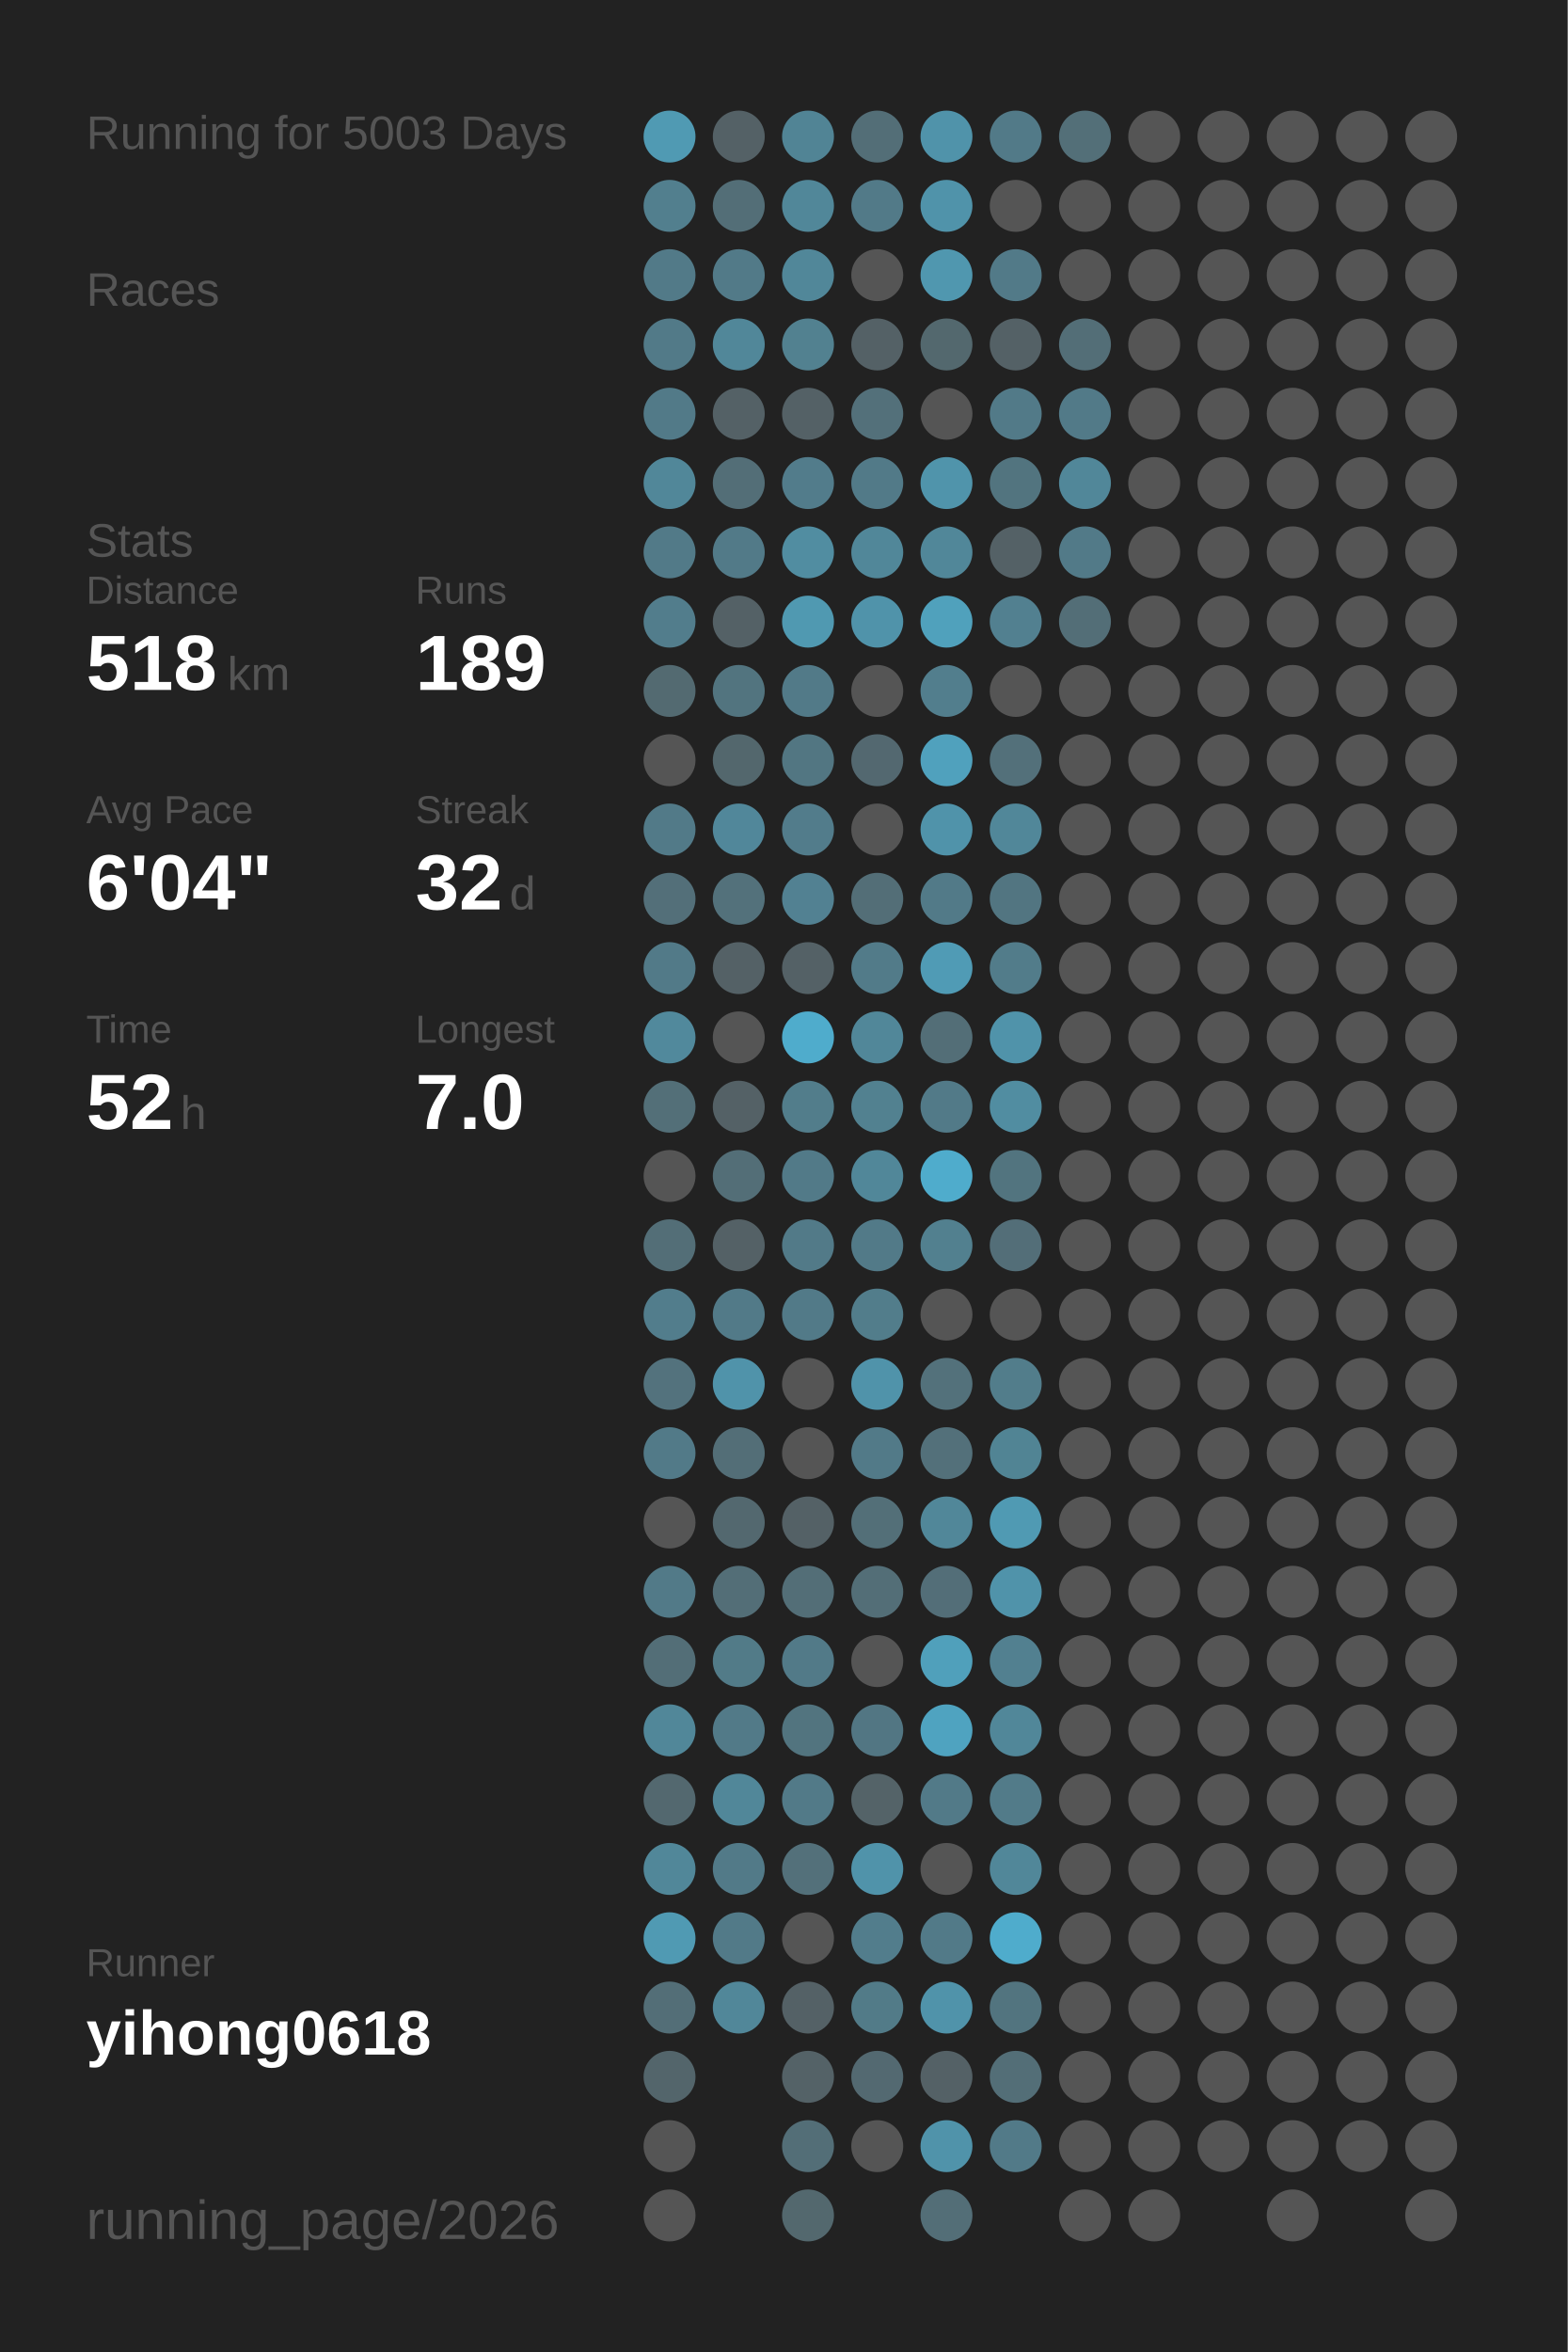
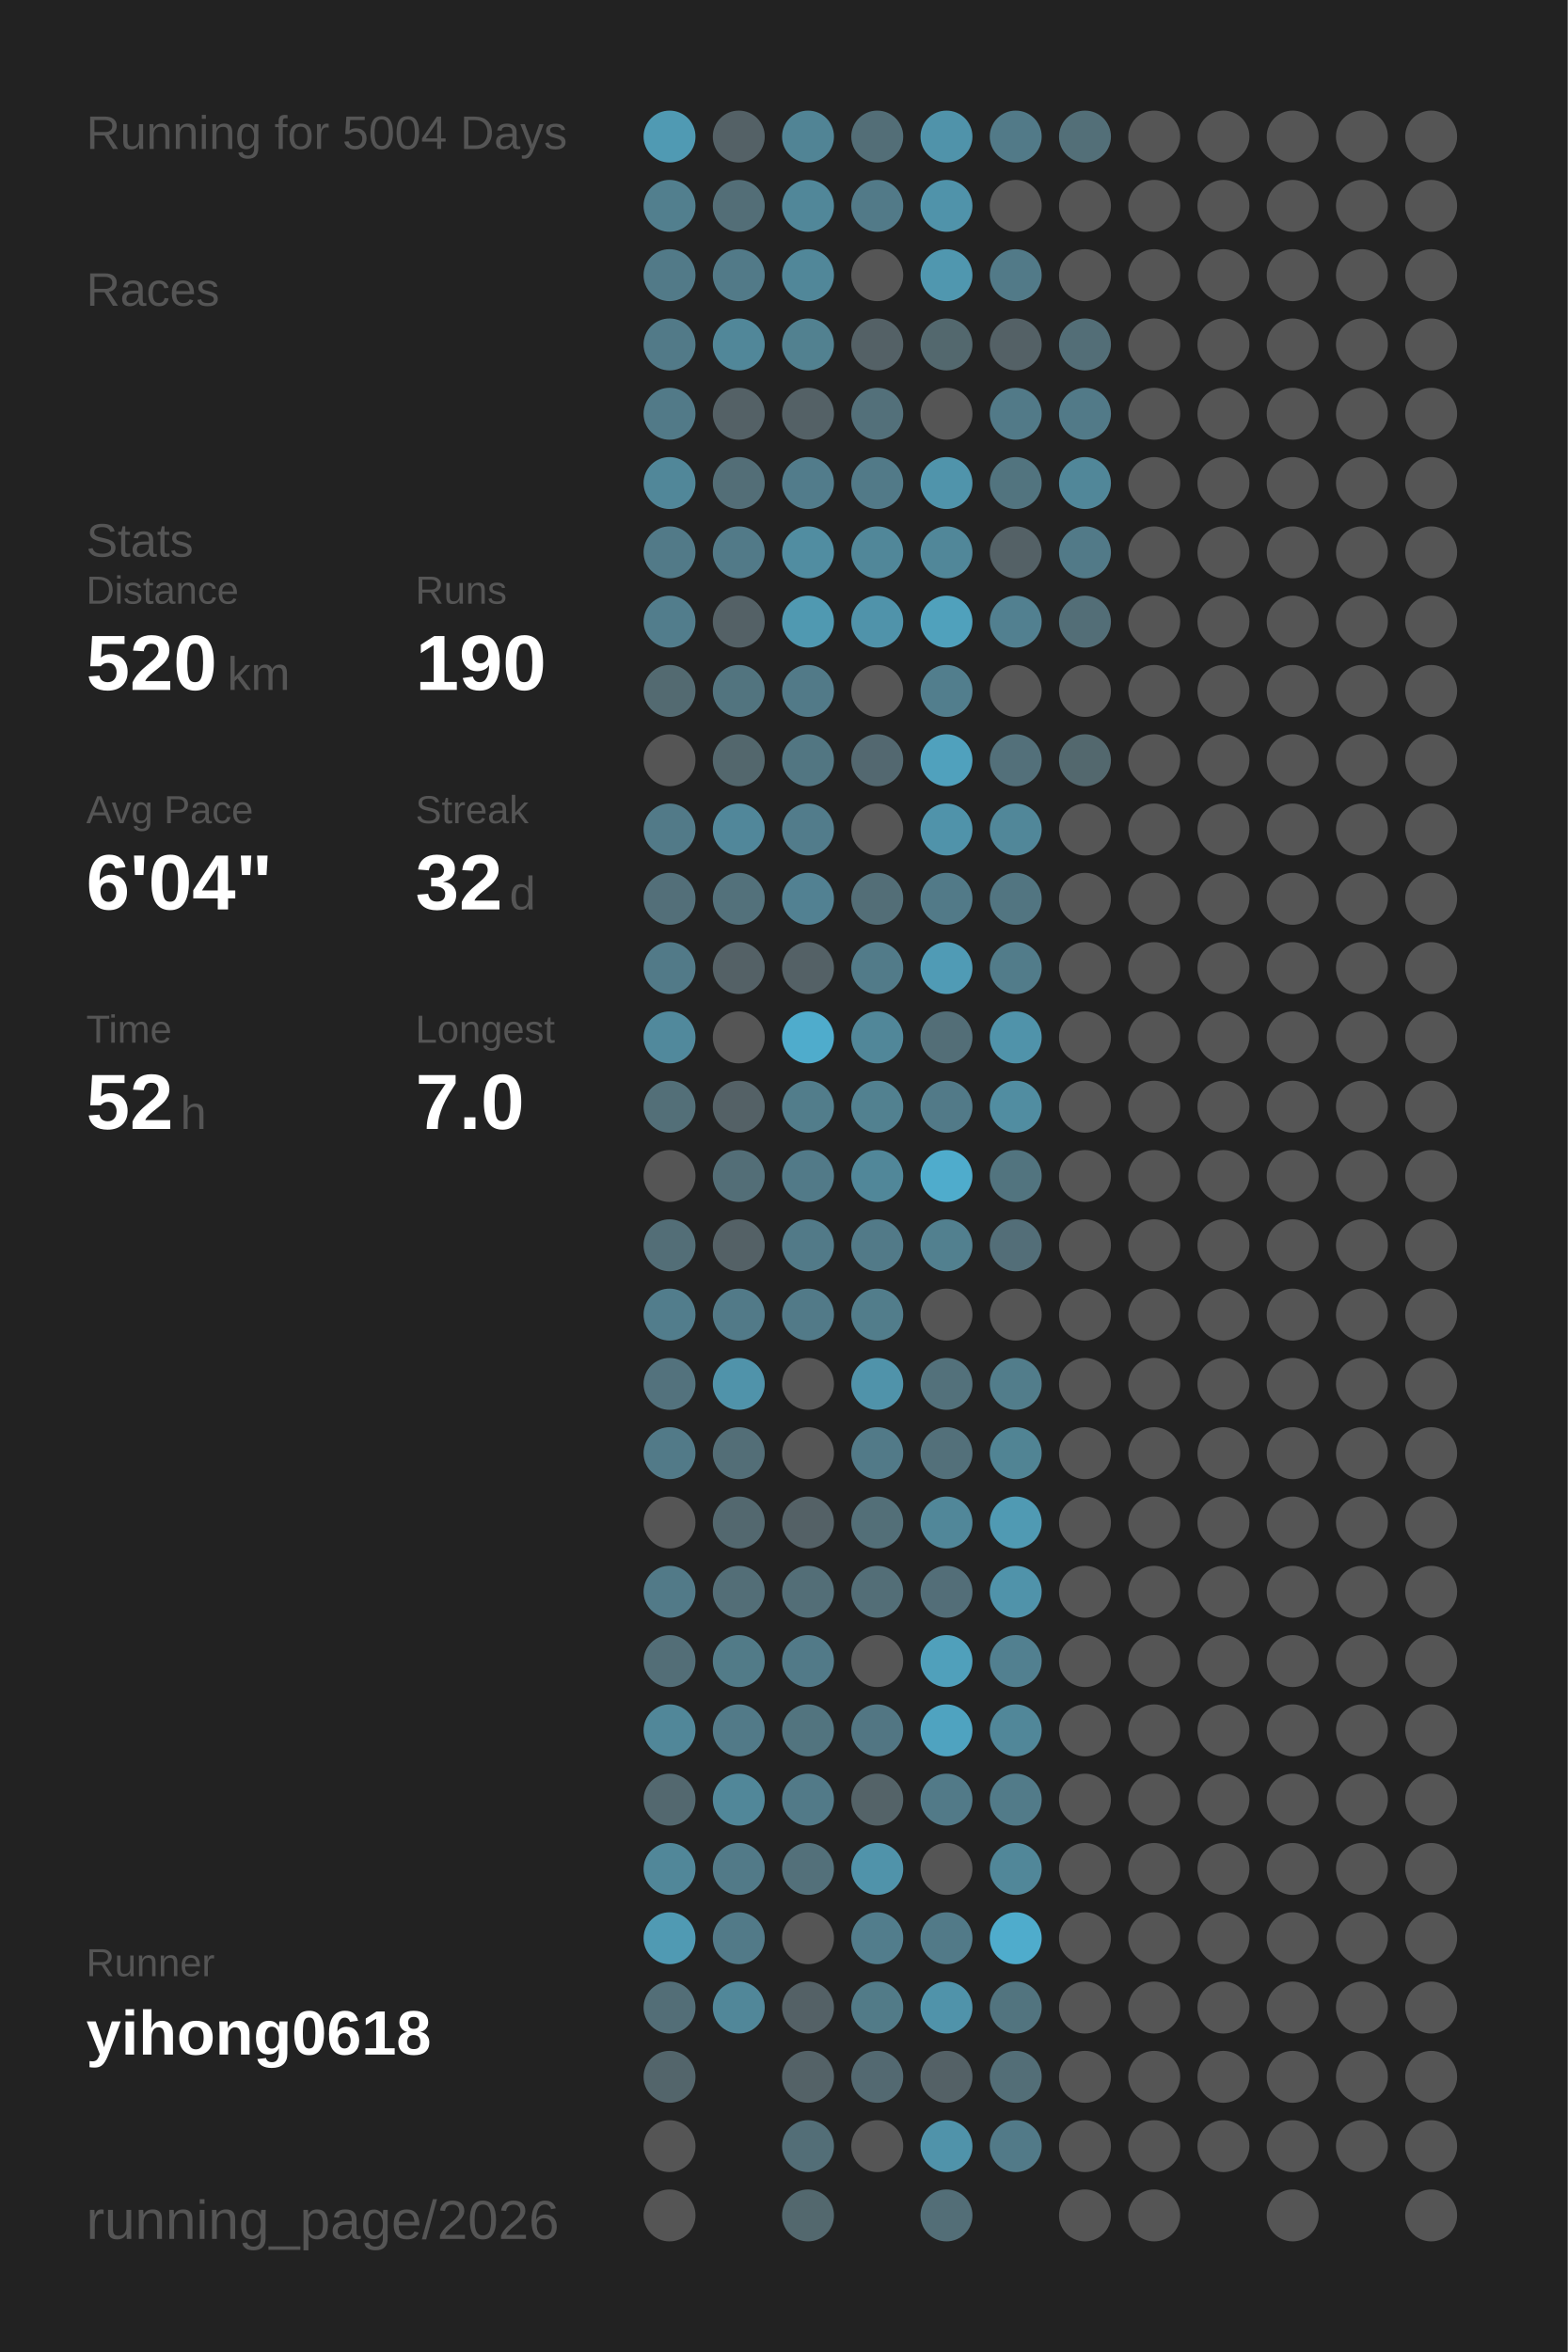
<svg xmlns="http://www.w3.org/2000/svg" baseProfile="full" height="300mm" version="1.1" viewBox="0,0,200,300" width="200mm">
  <defs />
  <rect fill="#222222" height="300" width="200" x="0" y="0" />
-   <text fill="#555555" style="font-size:6px; font-family:Arial;" x="11" y="19">Running for 5003 Days</text>
+   <text fill="#555555" style="font-size:6px; font-family:Arial;" x="11" y="19">Running for 5004 Days</text>
  <text fill="#555555" style="font-size:6px; font-family:Arial;" x="11" y="39">Races</text>
  <text fill="#555555" style="font-size:6px; font-family:Arial;" x="11" y="71">Stats</text>
  <text fill="#555555" style="font-size:5px; font-family:Arial;" x="11" y="77">Distance</text>
-   <text fill="#FFFFFF" style="font-size:10px; font-family:Arial; font-weight:bold;" x="11" y="88">518</text>
+   <text fill="#FFFFFF" style="font-size:10px; font-family:Arial; font-weight:bold;" x="11" y="88">520</text>
  <text fill="#555555" style="font-size:6px; font-family:Arial;" x="29" y="88">km</text>
  <text fill="#555555" style="font-size:5px; font-family:Arial;" x="53" y="77">Runs</text>
-   <text fill="#FFFFFF" style="font-size:10px; font-family:Arial; font-weight:bold;" x="53" y="88">189</text>
+   <text fill="#FFFFFF" style="font-size:10px; font-family:Arial; font-weight:bold;" x="53" y="88">190</text>
  <text fill="#555555" style="font-size:5px; font-family:Arial;" x="11" y="105">Avg Pace</text>
  <text fill="#FFFFFF" style="font-size:10px; font-family:Arial; font-weight:bold;" x="11" y="116">6'04"</text>
  <text fill="#555555" style="font-size:5px; font-family:Arial;" x="53" y="105">Streak</text>
  <text fill="#FFFFFF" style="font-size:10px; font-family:Arial; font-weight:bold;" x="53" y="116">32</text>
  <text fill="#555555" style="font-size:6px; font-family:Arial;" x="65" y="116">d</text>
  <text fill="#555555" style="font-size:5px; font-family:Arial;" x="11" y="133">Time</text>
  <text fill="#FFFFFF" style="font-size:10px; font-family:Arial; font-weight:bold;" x="11" y="144">52</text>
  <text fill="#555555" style="font-size:6px; font-family:Arial;" x="23" y="144">h</text>
  <text fill="#555555" style="font-size:5px; font-family:Arial;" x="53" y="133">Longest</text>
  <text fill="#FFFFFF" style="font-size:10px; font-family:Arial; font-weight:bold;" x="53" y="144">7.0</text>
  <text fill="#555555" style="font-size:5px; font-family:Arial;" x="11" y="252.065">Runner</text>
  <text fill="#FFFFFF" style="font-size:8px; font-family:Arial; font-weight:bold;" x="11" y="262.065">yihong0618</text>
  <text fill="#555555" style="font-size:7px; font-family:Arial;" x="11" y="285.581">running_page/2026</text>
  <circle cx="85.417" cy="17.419" fill="#509ab3" r="3.312" />
  <circle cx="85.417" cy="26.258" fill="#527f8e" r="3.312" />
  <circle cx="85.417" cy="35.097" fill="#527a88" r="3.312" />
  <circle cx="85.417" cy="43.935" fill="#527a88" r="3.312" />
  <circle cx="85.417" cy="52.774" fill="#527a88" r="3.312" />
  <circle cx="85.417" cy="61.613" fill="#518799" r="3.312" />
  <circle cx="85.417" cy="70.452" fill="#527a88" r="3.312" />
  <circle cx="85.417" cy="79.29" fill="#527d8c" r="3.312" />
  <circle cx="85.417" cy="88.129" fill="#536a71" r="3.312" />
  <circle cx="85.417" cy="96.968" fill="#555555" r="3.312" />
  <circle cx="85.417" cy="105.806" fill="#527a88" r="3.312" />
  <circle cx="85.417" cy="114.645" fill="#536f79" r="3.312" />
  <circle cx="85.417" cy="123.484" fill="#527a88" r="3.312" />
  <circle cx="85.417" cy="132.323" fill="#51899c" r="3.312" />
  <circle cx="85.417" cy="141.161" fill="#536f78" r="3.312" />
  <circle cx="85.417" cy="150" fill="#555555" r="3.312" />
  <circle cx="85.417" cy="158.839" fill="#536e77" r="3.312" />
  <circle cx="85.417" cy="167.677" fill="#527d8c" r="3.312" />
  <circle cx="85.417" cy="176.516" fill="#53727d" r="3.312" />
  <circle cx="85.417" cy="185.355" fill="#527a88" r="3.312" />
  <circle cx="85.417" cy="194.194" fill="#555555" r="3.312" />
  <circle cx="85.417" cy="203.032" fill="#527a88" r="3.312" />
  <circle cx="85.417" cy="211.871" fill="#536e77" r="3.312" />
  <circle cx="85.417" cy="220.71" fill="#518799" r="3.312" />
  <circle cx="85.417" cy="229.548" fill="#53686f" r="3.312" />
  <circle cx="85.417" cy="238.387" fill="#518799" r="3.312" />
  <circle cx="85.417" cy="247.226" fill="#509ab3" r="3.312" />
  <circle cx="85.417" cy="256.065" fill="#536e77" r="3.312" />
  <circle cx="85.417" cy="264.903" fill="#53656b" r="3.312" />
  <circle cx="85.417" cy="273.742" fill="#555555" r="3.312" />
  <circle cx="85.417" cy="282.581" fill="#555555" r="3.312" />
  <circle cx="94.25" cy="17.419" fill="#546166" r="3.312" />
  <circle cx="94.25" cy="26.258" fill="#536e77" r="3.312" />
  <circle cx="94.25" cy="35.097" fill="#527a88" r="3.312" />
  <circle cx="94.25" cy="43.935" fill="#518799" r="3.312" />
  <circle cx="94.25" cy="52.774" fill="#546166" r="3.312" />
  <circle cx="94.25" cy="61.613" fill="#536e77" r="3.312" />
  <circle cx="94.25" cy="70.452" fill="#527a88" r="3.312" />
  <circle cx="94.25" cy="79.29" fill="#546166" r="3.312" />
  <circle cx="94.25" cy="88.129" fill="#52747f" r="3.312" />
  <circle cx="94.25" cy="96.968" fill="#53676d" r="3.312" />
  <circle cx="94.25" cy="105.806" fill="#51879a" r="3.312" />
  <circle cx="94.25" cy="114.645" fill="#53717b" r="3.312" />
  <circle cx="94.25" cy="123.484" fill="#546166" r="3.312" />
  <circle cx="94.25" cy="132.323" fill="#555555" r="3.312" />
  <circle cx="94.25" cy="141.161" fill="#546166" r="3.312" />
  <circle cx="94.25" cy="150" fill="#536e77" r="3.312" />
  <circle cx="94.25" cy="158.839" fill="#546166" r="3.312" />
  <circle cx="94.25" cy="167.677" fill="#527a88" r="3.312" />
  <circle cx="94.25" cy="176.516" fill="#5093aa" r="3.312" />
  <circle cx="94.25" cy="185.355" fill="#536e77" r="3.312" />
  <circle cx="94.25" cy="194.194" fill="#53686f" r="3.312" />
  <circle cx="94.25" cy="203.032" fill="#536e77" r="3.312" />
  <circle cx="94.25" cy="211.871" fill="#527b88" r="3.312" />
  <circle cx="94.25" cy="220.71" fill="#527a88" r="3.312" />
  <circle cx="94.25" cy="229.548" fill="#518799" r="3.312" />
  <circle cx="94.25" cy="238.387" fill="#527a88" r="3.312" />
  <circle cx="94.25" cy="247.226" fill="#527a88" r="3.312" />
  <circle cx="94.25" cy="256.065" fill="#518799" r="3.312" />
  <circle cx="103.083" cy="17.419" fill="#518495" r="3.312" />
  <circle cx="103.083" cy="26.258" fill="#518799" r="3.312" />
  <circle cx="103.083" cy="35.097" fill="#518799" r="3.312" />
  <circle cx="103.083" cy="43.935" fill="#528190" r="3.312" />
  <circle cx="103.083" cy="52.774" fill="#546166" r="3.312" />
  <circle cx="103.083" cy="61.613" fill="#527c8b" r="3.312" />
  <circle cx="103.083" cy="70.452" fill="#518da1" r="3.312" />
  <circle cx="103.083" cy="79.29" fill="#5099b1" r="3.312" />
  <circle cx="103.083" cy="88.129" fill="#527a88" r="3.312" />
  <circle cx="103.083" cy="96.968" fill="#527682" r="3.312" />
  <circle cx="103.083" cy="105.806" fill="#527c8b" r="3.312" />
  <circle cx="103.083" cy="114.645" fill="#528192" r="3.312" />
  <circle cx="103.083" cy="123.484" fill="#546166" r="3.312" />
  <circle cx="103.083" cy="132.323" fill="#4faccc" r="3.312" />
  <circle cx="103.083" cy="141.161" fill="#527d8b" r="3.312" />
  <circle cx="103.083" cy="150" fill="#527a88" r="3.312" />
  <circle cx="103.083" cy="158.839" fill="#527a88" r="3.312" />
  <circle cx="103.083" cy="167.677" fill="#527a88" r="3.312" />
  <circle cx="103.083" cy="176.516" fill="#555555" r="3.312" />
  <circle cx="103.083" cy="185.355" fill="#555555" r="3.312" />
  <circle cx="103.083" cy="194.194" fill="#546166" r="3.312" />
  <circle cx="103.083" cy="203.032" fill="#536e77" r="3.312" />
  <circle cx="103.083" cy="211.871" fill="#527a88" r="3.312" />
  <circle cx="103.083" cy="220.71" fill="#52747f" r="3.312" />
  <circle cx="103.083" cy="229.548" fill="#527a88" r="3.312" />
  <circle cx="103.083" cy="238.387" fill="#53707a" r="3.312" />
  <circle cx="103.083" cy="247.226" fill="#555555" r="3.312" />
  <circle cx="103.083" cy="256.065" fill="#546166" r="3.312" />
  <circle cx="103.083" cy="264.903" fill="#546267" r="3.312" />
  <circle cx="103.083" cy="273.742" fill="#536e77" r="3.312" />
  <circle cx="103.083" cy="282.581" fill="#53686e" r="3.312" />
  <circle cx="111.917" cy="17.419" fill="#536e77" r="3.312" />
  <circle cx="111.917" cy="26.258" fill="#527a88" r="3.312" />
  <circle cx="111.917" cy="35.097" fill="#555555" r="3.312" />
  <circle cx="111.917" cy="43.935" fill="#546166" r="3.312" />
  <circle cx="111.917" cy="52.774" fill="#53707a" r="3.312" />
  <circle cx="111.917" cy="61.613" fill="#527a88" r="3.312" />
  <circle cx="111.917" cy="70.452" fill="#518799" r="3.312" />
  <circle cx="111.917" cy="79.29" fill="#5093aa" r="3.312" />
  <circle cx="111.917" cy="88.129" fill="#555555" r="3.312" />
  <circle cx="111.917" cy="96.968" fill="#536870" r="3.312" />
  <circle cx="111.917" cy="105.806" fill="#555555" r="3.312" />
  <circle cx="111.917" cy="114.645" fill="#536e77" r="3.312" />
  <circle cx="111.917" cy="123.484" fill="#527b89" r="3.312" />
  <circle cx="111.917" cy="132.323" fill="#518799" r="3.312" />
  <circle cx="111.917" cy="141.161" fill="#528190" r="3.312" />
  <circle cx="111.917" cy="150" fill="#518799" r="3.312" />
  <circle cx="111.917" cy="158.839" fill="#527a88" r="3.312" />
  <circle cx="111.917" cy="167.677" fill="#527d8b" r="3.312" />
  <circle cx="111.917" cy="176.516" fill="#5093aa" r="3.312" />
  <circle cx="111.917" cy="185.355" fill="#527a88" r="3.312" />
  <circle cx="111.917" cy="194.194" fill="#536f78" r="3.312" />
  <circle cx="111.917" cy="203.032" fill="#536e77" r="3.312" />
  <circle cx="111.917" cy="211.871" fill="#555555" r="3.312" />
  <circle cx="111.917" cy="220.71" fill="#527683" r="3.312" />
  <circle cx="111.917" cy="229.548" fill="#546368" r="3.312" />
  <circle cx="111.917" cy="238.387" fill="#5093aa" r="3.312" />
  <circle cx="111.917" cy="247.226" fill="#527d8c" r="3.312" />
  <circle cx="111.917" cy="256.065" fill="#527b88" r="3.312" />
  <circle cx="111.917" cy="264.903" fill="#536971" r="3.312" />
  <circle cx="111.917" cy="273.742" fill="#555555" r="3.312" />
  <circle cx="120.75" cy="17.419" fill="#5093aa" r="3.312" />
  <circle cx="120.75" cy="26.258" fill="#5093aa" r="3.312" />
  <circle cx="120.75" cy="35.097" fill="#5097af" r="3.312" />
  <circle cx="120.75" cy="43.935" fill="#53686e" r="3.312" />
  <circle cx="120.75" cy="52.774" fill="#555555" r="3.312" />
  <circle cx="120.75" cy="61.613" fill="#5094ab" r="3.312" />
  <circle cx="120.75" cy="70.452" fill="#518799" r="3.312" />
  <circle cx="120.75" cy="79.29" fill="#50a1bc" r="3.312" />
  <circle cx="120.75" cy="88.129" fill="#527e8d" r="3.312" />
  <circle cx="120.75" cy="96.968" fill="#50a1bd" r="3.312" />
  <circle cx="120.75" cy="105.806" fill="#5093aa" r="3.312" />
  <circle cx="120.75" cy="114.645" fill="#527a88" r="3.312" />
  <circle cx="120.75" cy="123.484" fill="#509bb5" r="3.312" />
  <circle cx="120.75" cy="132.323" fill="#536e77" r="3.312" />
  <circle cx="120.75" cy="141.161" fill="#527a88" r="3.312" />
  <circle cx="120.75" cy="150" fill="#4faccc" r="3.312" />
  <circle cx="120.75" cy="158.839" fill="#52808f" r="3.312" />
  <circle cx="120.75" cy="167.677" fill="#555555" r="3.312" />
  <circle cx="120.75" cy="176.516" fill="#53717b" r="3.312" />
  <circle cx="120.75" cy="185.355" fill="#53707a" r="3.312" />
  <circle cx="120.75" cy="194.194" fill="#518799" r="3.312" />
  <circle cx="120.75" cy="203.032" fill="#536e78" r="3.312" />
  <circle cx="120.75" cy="211.871" fill="#50a0bb" r="3.312" />
  <circle cx="120.75" cy="220.71" fill="#4fa3c0" r="3.312" />
  <circle cx="120.75" cy="229.548" fill="#527a88" r="3.312" />
  <circle cx="120.75" cy="238.387" fill="#555555" r="3.312" />
  <circle cx="120.75" cy="247.226" fill="#527a88" r="3.312" />
  <circle cx="120.75" cy="256.065" fill="#5093aa" r="3.312" />
  <circle cx="120.75" cy="264.903" fill="#546166" r="3.312" />
  <circle cx="120.75" cy="273.742" fill="#5093aa" r="3.312" />
  <circle cx="120.75" cy="282.581" fill="#536e77" r="3.312" />
  <circle cx="129.583" cy="17.419" fill="#527a88" r="3.312" />
  <circle cx="129.583" cy="26.258" fill="#555555" r="3.312" />
  <circle cx="129.583" cy="35.097" fill="#527a88" r="3.312" />
  <circle cx="129.583" cy="43.935" fill="#546166" r="3.312" />
  <circle cx="129.583" cy="52.774" fill="#527a88" r="3.312" />
  <circle cx="129.583" cy="61.613" fill="#52747f" r="3.312" />
  <circle cx="129.583" cy="70.452" fill="#546166" r="3.312" />
  <circle cx="129.583" cy="79.29" fill="#528090" r="3.312" />
  <circle cx="129.583" cy="88.129" fill="#555555" r="3.312" />
  <circle cx="129.583" cy="96.968" fill="#53707a" r="3.312" />
  <circle cx="129.583" cy="105.806" fill="#518799" r="3.312" />
  <circle cx="129.583" cy="114.645" fill="#527581" r="3.312" />
  <circle cx="129.583" cy="123.484" fill="#527c8a" r="3.312" />
  <circle cx="129.583" cy="132.323" fill="#5093aa" r="3.312" />
  <circle cx="129.583" cy="141.161" fill="#518da1" r="3.312" />
  <circle cx="129.583" cy="150" fill="#52747f" r="3.312" />
  <circle cx="129.583" cy="158.839" fill="#536e78" r="3.312" />
  <circle cx="129.583" cy="167.677" fill="#555555" r="3.312" />
  <circle cx="129.583" cy="176.516" fill="#527d8b" r="3.312" />
  <circle cx="129.583" cy="185.355" fill="#518494" r="3.312" />
  <circle cx="129.583" cy="194.194" fill="#509ab3" r="3.312" />
  <circle cx="129.583" cy="203.032" fill="#5093aa" r="3.312" />
  <circle cx="129.583" cy="211.871" fill="#528090" r="3.312" />
  <circle cx="129.583" cy="220.71" fill="#518799" r="3.312" />
  <circle cx="129.583" cy="229.548" fill="#527b89" r="3.312" />
  <circle cx="129.583" cy="238.387" fill="#518799" r="3.312" />
  <circle cx="129.583" cy="247.226" fill="#4faccc" r="3.312" />
  <circle cx="129.583" cy="256.065" fill="#52747f" r="3.312" />
  <circle cx="129.583" cy="264.903" fill="#536e77" r="3.312" />
  <circle cx="129.583" cy="273.742" fill="#527a88" r="3.312" />
  <circle cx="138.417" cy="17.419" fill="#536f78" r="3.312" />
  <circle cx="138.417" cy="26.258" fill="#555555" r="3.312" />
  <circle cx="138.417" cy="35.097" fill="#555555" r="3.312" />
  <circle cx="138.417" cy="43.935" fill="#536e77" r="3.312" />
  <circle cx="138.417" cy="52.774" fill="#527a88" r="3.312" />
  <circle cx="138.417" cy="61.613" fill="#518799" r="3.312" />
  <circle cx="138.417" cy="70.452" fill="#527a88" r="3.312" />
  <circle cx="138.417" cy="79.29" fill="#536e77" r="3.312" />
  <circle cx="138.417" cy="88.129" fill="#555555" r="3.312" />
-   <circle cx="138.417" cy="96.968" fill="#555555" r="3.312" />
+   <circle cx="138.417" cy="96.968" fill="#53686e" r="3.312" />
  <circle cx="138.417" cy="105.806" fill="#555555" r="3.312" />
  <circle cx="138.417" cy="114.645" fill="#555555" r="3.312" />
  <circle cx="138.417" cy="123.484" fill="#555555" r="3.312" />
  <circle cx="138.417" cy="132.323" fill="#555555" r="3.312" />
  <circle cx="138.417" cy="141.161" fill="#555555" r="3.312" />
  <circle cx="138.417" cy="150" fill="#555555" r="3.312" />
  <circle cx="138.417" cy="158.839" fill="#555555" r="3.312" />
  <circle cx="138.417" cy="167.677" fill="#555555" r="3.312" />
  <circle cx="138.417" cy="176.516" fill="#555555" r="3.312" />
  <circle cx="138.417" cy="185.355" fill="#555555" r="3.312" />
  <circle cx="138.417" cy="194.194" fill="#555555" r="3.312" />
  <circle cx="138.417" cy="203.032" fill="#555555" r="3.312" />
  <circle cx="138.417" cy="211.871" fill="#555555" r="3.312" />
  <circle cx="138.417" cy="220.71" fill="#555555" r="3.312" />
  <circle cx="138.417" cy="229.548" fill="#555555" r="3.312" />
  <circle cx="138.417" cy="238.387" fill="#555555" r="3.312" />
  <circle cx="138.417" cy="247.226" fill="#555555" r="3.312" />
  <circle cx="138.417" cy="256.065" fill="#555555" r="3.312" />
  <circle cx="138.417" cy="264.903" fill="#555555" r="3.312" />
  <circle cx="138.417" cy="273.742" fill="#555555" r="3.312" />
  <circle cx="138.417" cy="282.581" fill="#555555" r="3.312" />
  <circle cx="147.25" cy="17.419" fill="#555555" r="3.312" />
  <circle cx="147.25" cy="26.258" fill="#555555" r="3.312" />
  <circle cx="147.25" cy="35.097" fill="#555555" r="3.312" />
  <circle cx="147.25" cy="43.935" fill="#555555" r="3.312" />
  <circle cx="147.25" cy="52.774" fill="#555555" r="3.312" />
  <circle cx="147.25" cy="61.613" fill="#555555" r="3.312" />
  <circle cx="147.25" cy="70.452" fill="#555555" r="3.312" />
  <circle cx="147.25" cy="79.29" fill="#555555" r="3.312" />
  <circle cx="147.25" cy="88.129" fill="#555555" r="3.312" />
  <circle cx="147.25" cy="96.968" fill="#555555" r="3.312" />
  <circle cx="147.25" cy="105.806" fill="#555555" r="3.312" />
  <circle cx="147.25" cy="114.645" fill="#555555" r="3.312" />
  <circle cx="147.25" cy="123.484" fill="#555555" r="3.312" />
  <circle cx="147.25" cy="132.323" fill="#555555" r="3.312" />
  <circle cx="147.25" cy="141.161" fill="#555555" r="3.312" />
  <circle cx="147.25" cy="150" fill="#555555" r="3.312" />
  <circle cx="147.25" cy="158.839" fill="#555555" r="3.312" />
  <circle cx="147.25" cy="167.677" fill="#555555" r="3.312" />
  <circle cx="147.25" cy="176.516" fill="#555555" r="3.312" />
  <circle cx="147.25" cy="185.355" fill="#555555" r="3.312" />
  <circle cx="147.25" cy="194.194" fill="#555555" r="3.312" />
  <circle cx="147.25" cy="203.032" fill="#555555" r="3.312" />
  <circle cx="147.25" cy="211.871" fill="#555555" r="3.312" />
  <circle cx="147.25" cy="220.71" fill="#555555" r="3.312" />
  <circle cx="147.25" cy="229.548" fill="#555555" r="3.312" />
  <circle cx="147.25" cy="238.387" fill="#555555" r="3.312" />
  <circle cx="147.25" cy="247.226" fill="#555555" r="3.312" />
  <circle cx="147.25" cy="256.065" fill="#555555" r="3.312" />
  <circle cx="147.25" cy="264.903" fill="#555555" r="3.312" />
  <circle cx="147.25" cy="273.742" fill="#555555" r="3.312" />
  <circle cx="147.25" cy="282.581" fill="#555555" r="3.312" />
  <circle cx="156.083" cy="17.419" fill="#555555" r="3.312" />
  <circle cx="156.083" cy="26.258" fill="#555555" r="3.312" />
  <circle cx="156.083" cy="35.097" fill="#555555" r="3.312" />
  <circle cx="156.083" cy="43.935" fill="#555555" r="3.312" />
  <circle cx="156.083" cy="52.774" fill="#555555" r="3.312" />
  <circle cx="156.083" cy="61.613" fill="#555555" r="3.312" />
  <circle cx="156.083" cy="70.452" fill="#555555" r="3.312" />
  <circle cx="156.083" cy="79.29" fill="#555555" r="3.312" />
  <circle cx="156.083" cy="88.129" fill="#555555" r="3.312" />
  <circle cx="156.083" cy="96.968" fill="#555555" r="3.312" />
  <circle cx="156.083" cy="105.806" fill="#555555" r="3.312" />
  <circle cx="156.083" cy="114.645" fill="#555555" r="3.312" />
  <circle cx="156.083" cy="123.484" fill="#555555" r="3.312" />
  <circle cx="156.083" cy="132.323" fill="#555555" r="3.312" />
  <circle cx="156.083" cy="141.161" fill="#555555" r="3.312" />
  <circle cx="156.083" cy="150" fill="#555555" r="3.312" />
  <circle cx="156.083" cy="158.839" fill="#555555" r="3.312" />
  <circle cx="156.083" cy="167.677" fill="#555555" r="3.312" />
  <circle cx="156.083" cy="176.516" fill="#555555" r="3.312" />
  <circle cx="156.083" cy="185.355" fill="#555555" r="3.312" />
  <circle cx="156.083" cy="194.194" fill="#555555" r="3.312" />
  <circle cx="156.083" cy="203.032" fill="#555555" r="3.312" />
  <circle cx="156.083" cy="211.871" fill="#555555" r="3.312" />
  <circle cx="156.083" cy="220.71" fill="#555555" r="3.312" />
  <circle cx="156.083" cy="229.548" fill="#555555" r="3.312" />
  <circle cx="156.083" cy="238.387" fill="#555555" r="3.312" />
  <circle cx="156.083" cy="247.226" fill="#555555" r="3.312" />
  <circle cx="156.083" cy="256.065" fill="#555555" r="3.312" />
  <circle cx="156.083" cy="264.903" fill="#555555" r="3.312" />
  <circle cx="156.083" cy="273.742" fill="#555555" r="3.312" />
  <circle cx="164.917" cy="17.419" fill="#555555" r="3.312" />
  <circle cx="164.917" cy="26.258" fill="#555555" r="3.312" />
  <circle cx="164.917" cy="35.097" fill="#555555" r="3.312" />
  <circle cx="164.917" cy="43.935" fill="#555555" r="3.312" />
  <circle cx="164.917" cy="52.774" fill="#555555" r="3.312" />
  <circle cx="164.917" cy="61.613" fill="#555555" r="3.312" />
  <circle cx="164.917" cy="70.452" fill="#555555" r="3.312" />
  <circle cx="164.917" cy="79.29" fill="#555555" r="3.312" />
  <circle cx="164.917" cy="88.129" fill="#555555" r="3.312" />
  <circle cx="164.917" cy="96.968" fill="#555555" r="3.312" />
  <circle cx="164.917" cy="105.806" fill="#555555" r="3.312" />
  <circle cx="164.917" cy="114.645" fill="#555555" r="3.312" />
  <circle cx="164.917" cy="123.484" fill="#555555" r="3.312" />
  <circle cx="164.917" cy="132.323" fill="#555555" r="3.312" />
  <circle cx="164.917" cy="141.161" fill="#555555" r="3.312" />
  <circle cx="164.917" cy="150" fill="#555555" r="3.312" />
  <circle cx="164.917" cy="158.839" fill="#555555" r="3.312" />
  <circle cx="164.917" cy="167.677" fill="#555555" r="3.312" />
  <circle cx="164.917" cy="176.516" fill="#555555" r="3.312" />
  <circle cx="164.917" cy="185.355" fill="#555555" r="3.312" />
  <circle cx="164.917" cy="194.194" fill="#555555" r="3.312" />
  <circle cx="164.917" cy="203.032" fill="#555555" r="3.312" />
  <circle cx="164.917" cy="211.871" fill="#555555" r="3.312" />
  <circle cx="164.917" cy="220.71" fill="#555555" r="3.312" />
  <circle cx="164.917" cy="229.548" fill="#555555" r="3.312" />
  <circle cx="164.917" cy="238.387" fill="#555555" r="3.312" />
  <circle cx="164.917" cy="247.226" fill="#555555" r="3.312" />
  <circle cx="164.917" cy="256.065" fill="#555555" r="3.312" />
  <circle cx="164.917" cy="264.903" fill="#555555" r="3.312" />
  <circle cx="164.917" cy="273.742" fill="#555555" r="3.312" />
  <circle cx="164.917" cy="282.581" fill="#555555" r="3.312" />
  <circle cx="173.75" cy="17.419" fill="#555555" r="3.312" />
  <circle cx="173.75" cy="26.258" fill="#555555" r="3.312" />
  <circle cx="173.75" cy="35.097" fill="#555555" r="3.312" />
  <circle cx="173.75" cy="43.935" fill="#555555" r="3.312" />
  <circle cx="173.75" cy="52.774" fill="#555555" r="3.312" />
  <circle cx="173.75" cy="61.613" fill="#555555" r="3.312" />
  <circle cx="173.75" cy="70.452" fill="#555555" r="3.312" />
  <circle cx="173.75" cy="79.29" fill="#555555" r="3.312" />
  <circle cx="173.75" cy="88.129" fill="#555555" r="3.312" />
  <circle cx="173.75" cy="96.968" fill="#555555" r="3.312" />
  <circle cx="173.75" cy="105.806" fill="#555555" r="3.312" />
  <circle cx="173.75" cy="114.645" fill="#555555" r="3.312" />
  <circle cx="173.75" cy="123.484" fill="#555555" r="3.312" />
  <circle cx="173.75" cy="132.323" fill="#555555" r="3.312" />
  <circle cx="173.75" cy="141.161" fill="#555555" r="3.312" />
  <circle cx="173.75" cy="150" fill="#555555" r="3.312" />
  <circle cx="173.75" cy="158.839" fill="#555555" r="3.312" />
  <circle cx="173.75" cy="167.677" fill="#555555" r="3.312" />
  <circle cx="173.75" cy="176.516" fill="#555555" r="3.312" />
  <circle cx="173.75" cy="185.355" fill="#555555" r="3.312" />
  <circle cx="173.75" cy="194.194" fill="#555555" r="3.312" />
  <circle cx="173.75" cy="203.032" fill="#555555" r="3.312" />
  <circle cx="173.75" cy="211.871" fill="#555555" r="3.312" />
  <circle cx="173.75" cy="220.71" fill="#555555" r="3.312" />
  <circle cx="173.75" cy="229.548" fill="#555555" r="3.312" />
  <circle cx="173.75" cy="238.387" fill="#555555" r="3.312" />
  <circle cx="173.75" cy="247.226" fill="#555555" r="3.312" />
  <circle cx="173.75" cy="256.065" fill="#555555" r="3.312" />
  <circle cx="173.75" cy="264.903" fill="#555555" r="3.312" />
  <circle cx="173.75" cy="273.742" fill="#555555" r="3.312" />
  <circle cx="182.583" cy="17.419" fill="#555555" r="3.312" />
  <circle cx="182.583" cy="26.258" fill="#555555" r="3.312" />
  <circle cx="182.583" cy="35.097" fill="#555555" r="3.312" />
  <circle cx="182.583" cy="43.935" fill="#555555" r="3.312" />
  <circle cx="182.583" cy="52.774" fill="#555555" r="3.312" />
  <circle cx="182.583" cy="61.613" fill="#555555" r="3.312" />
  <circle cx="182.583" cy="70.452" fill="#555555" r="3.312" />
  <circle cx="182.583" cy="79.29" fill="#555555" r="3.312" />
  <circle cx="182.583" cy="88.129" fill="#555555" r="3.312" />
  <circle cx="182.583" cy="96.968" fill="#555555" r="3.312" />
  <circle cx="182.583" cy="105.806" fill="#555555" r="3.312" />
  <circle cx="182.583" cy="114.645" fill="#555555" r="3.312" />
  <circle cx="182.583" cy="123.484" fill="#555555" r="3.312" />
  <circle cx="182.583" cy="132.323" fill="#555555" r="3.312" />
  <circle cx="182.583" cy="141.161" fill="#555555" r="3.312" />
  <circle cx="182.583" cy="150" fill="#555555" r="3.312" />
  <circle cx="182.583" cy="158.839" fill="#555555" r="3.312" />
  <circle cx="182.583" cy="167.677" fill="#555555" r="3.312" />
  <circle cx="182.583" cy="176.516" fill="#555555" r="3.312" />
  <circle cx="182.583" cy="185.355" fill="#555555" r="3.312" />
  <circle cx="182.583" cy="194.194" fill="#555555" r="3.312" />
  <circle cx="182.583" cy="203.032" fill="#555555" r="3.312" />
  <circle cx="182.583" cy="211.871" fill="#555555" r="3.312" />
  <circle cx="182.583" cy="220.71" fill="#555555" r="3.312" />
  <circle cx="182.583" cy="229.548" fill="#555555" r="3.312" />
  <circle cx="182.583" cy="238.387" fill="#555555" r="3.312" />
  <circle cx="182.583" cy="247.226" fill="#555555" r="3.312" />
  <circle cx="182.583" cy="256.065" fill="#555555" r="3.312" />
  <circle cx="182.583" cy="264.903" fill="#555555" r="3.312" />
  <circle cx="182.583" cy="273.742" fill="#555555" r="3.312" />
  <circle cx="182.583" cy="282.581" fill="#555555" r="3.312" />
</svg>
